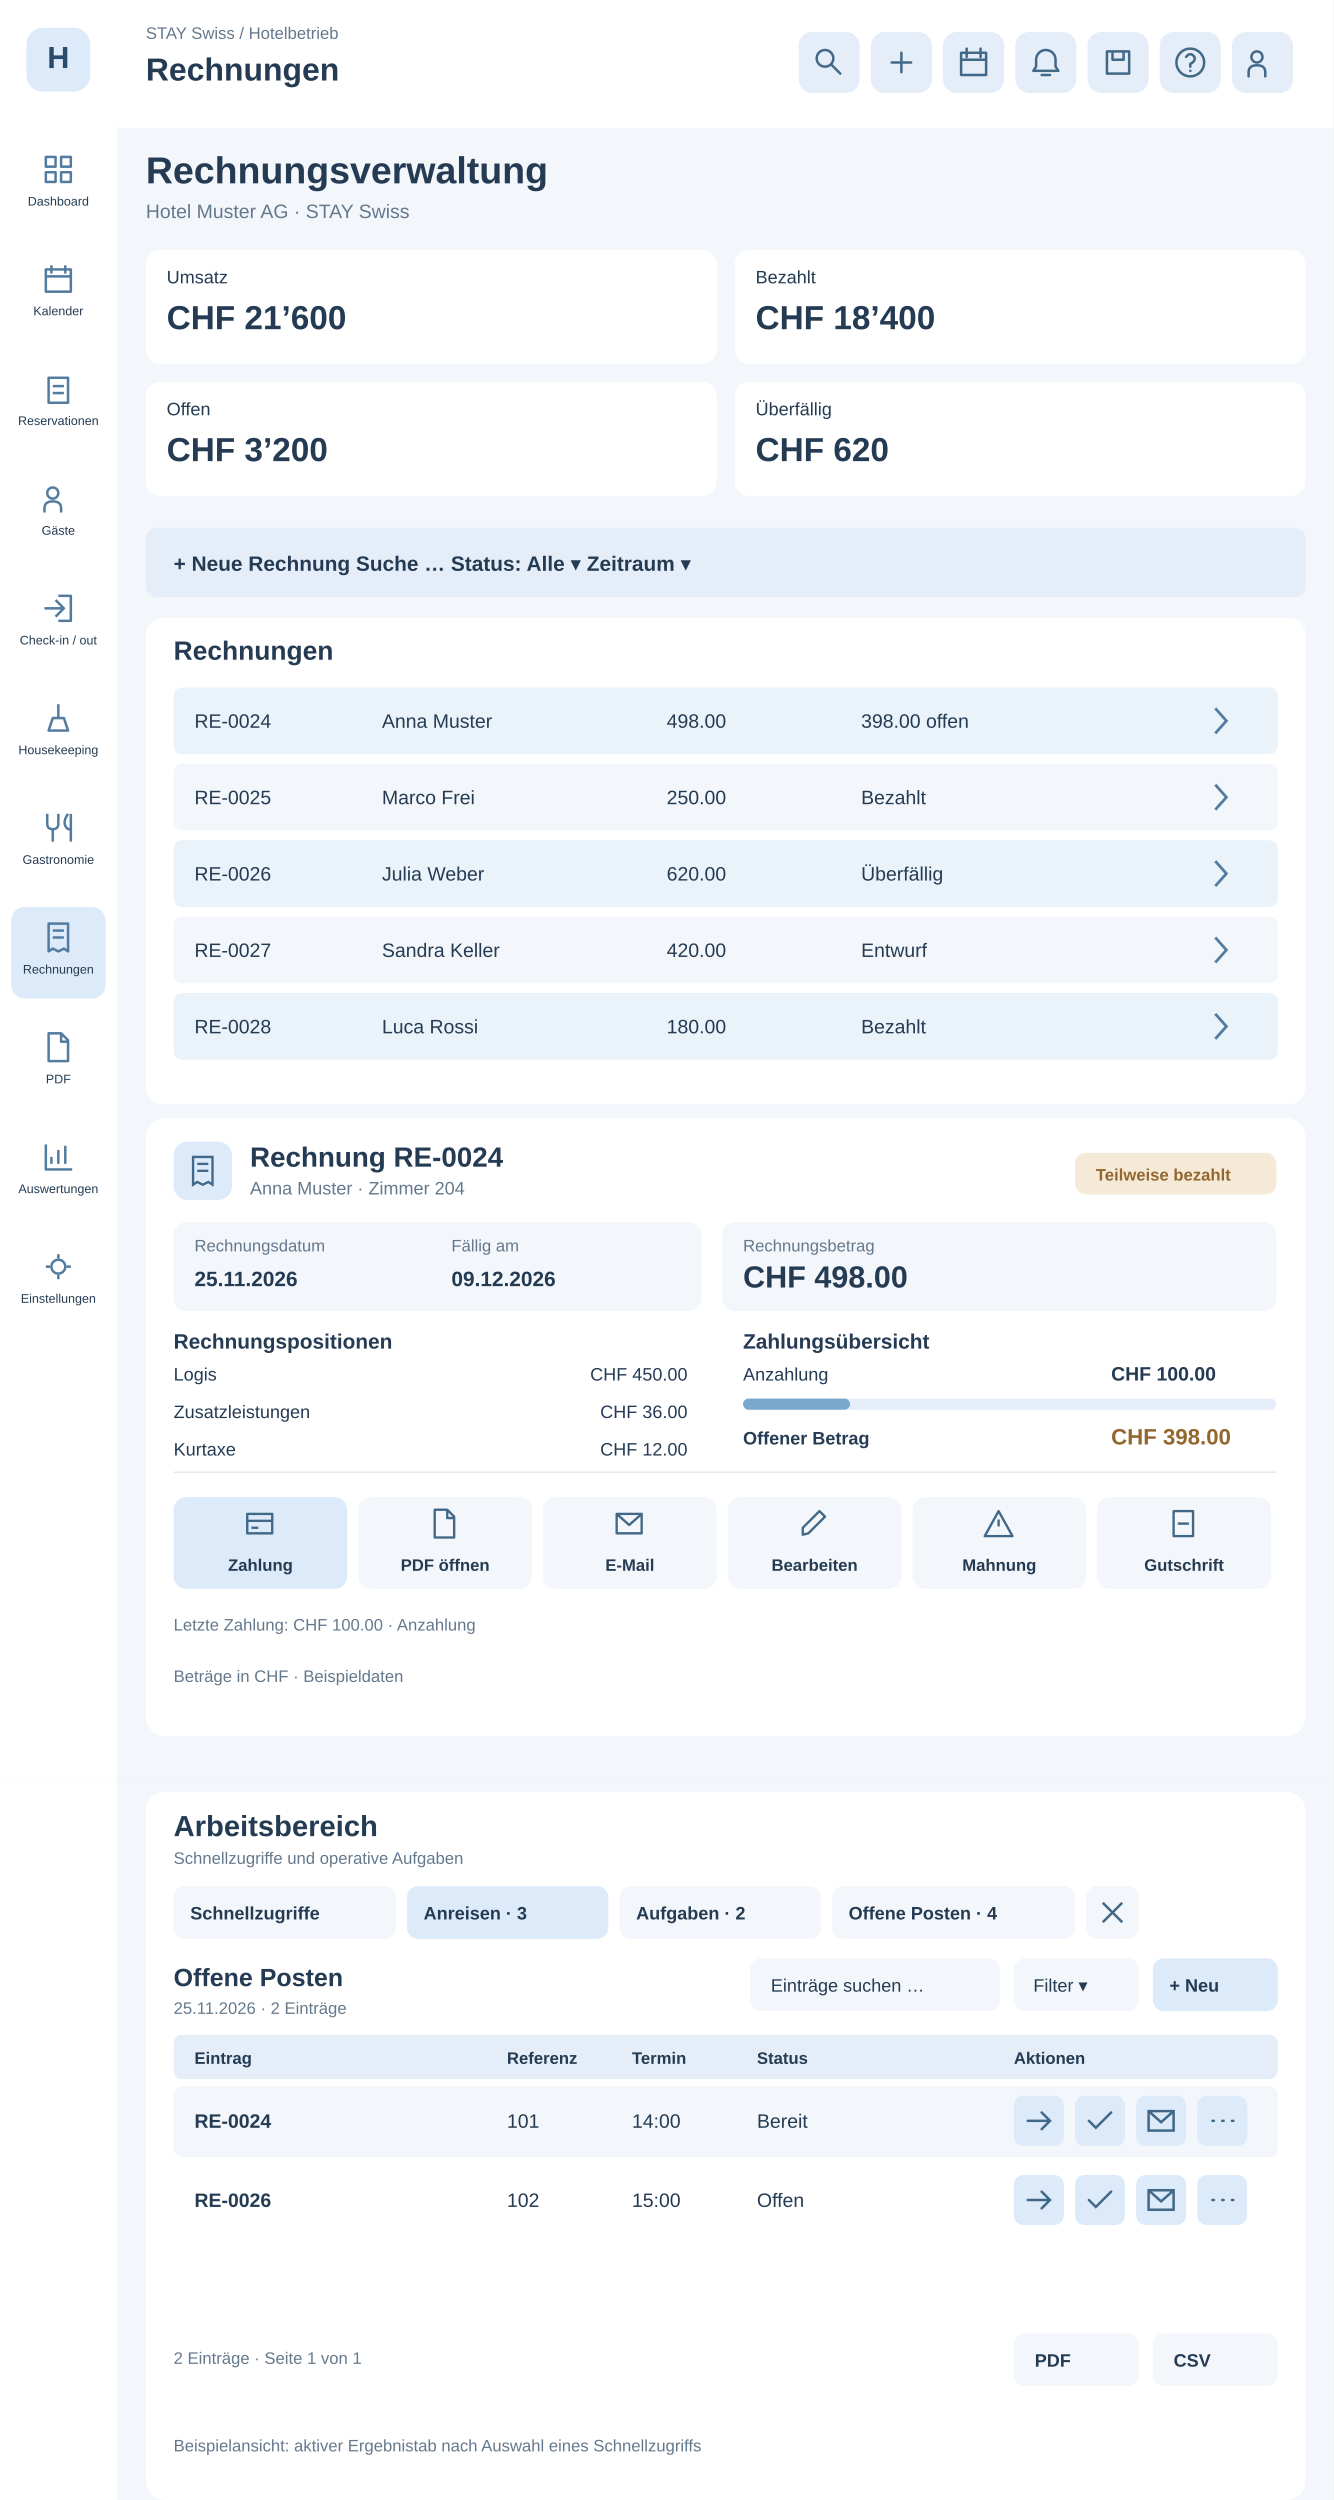
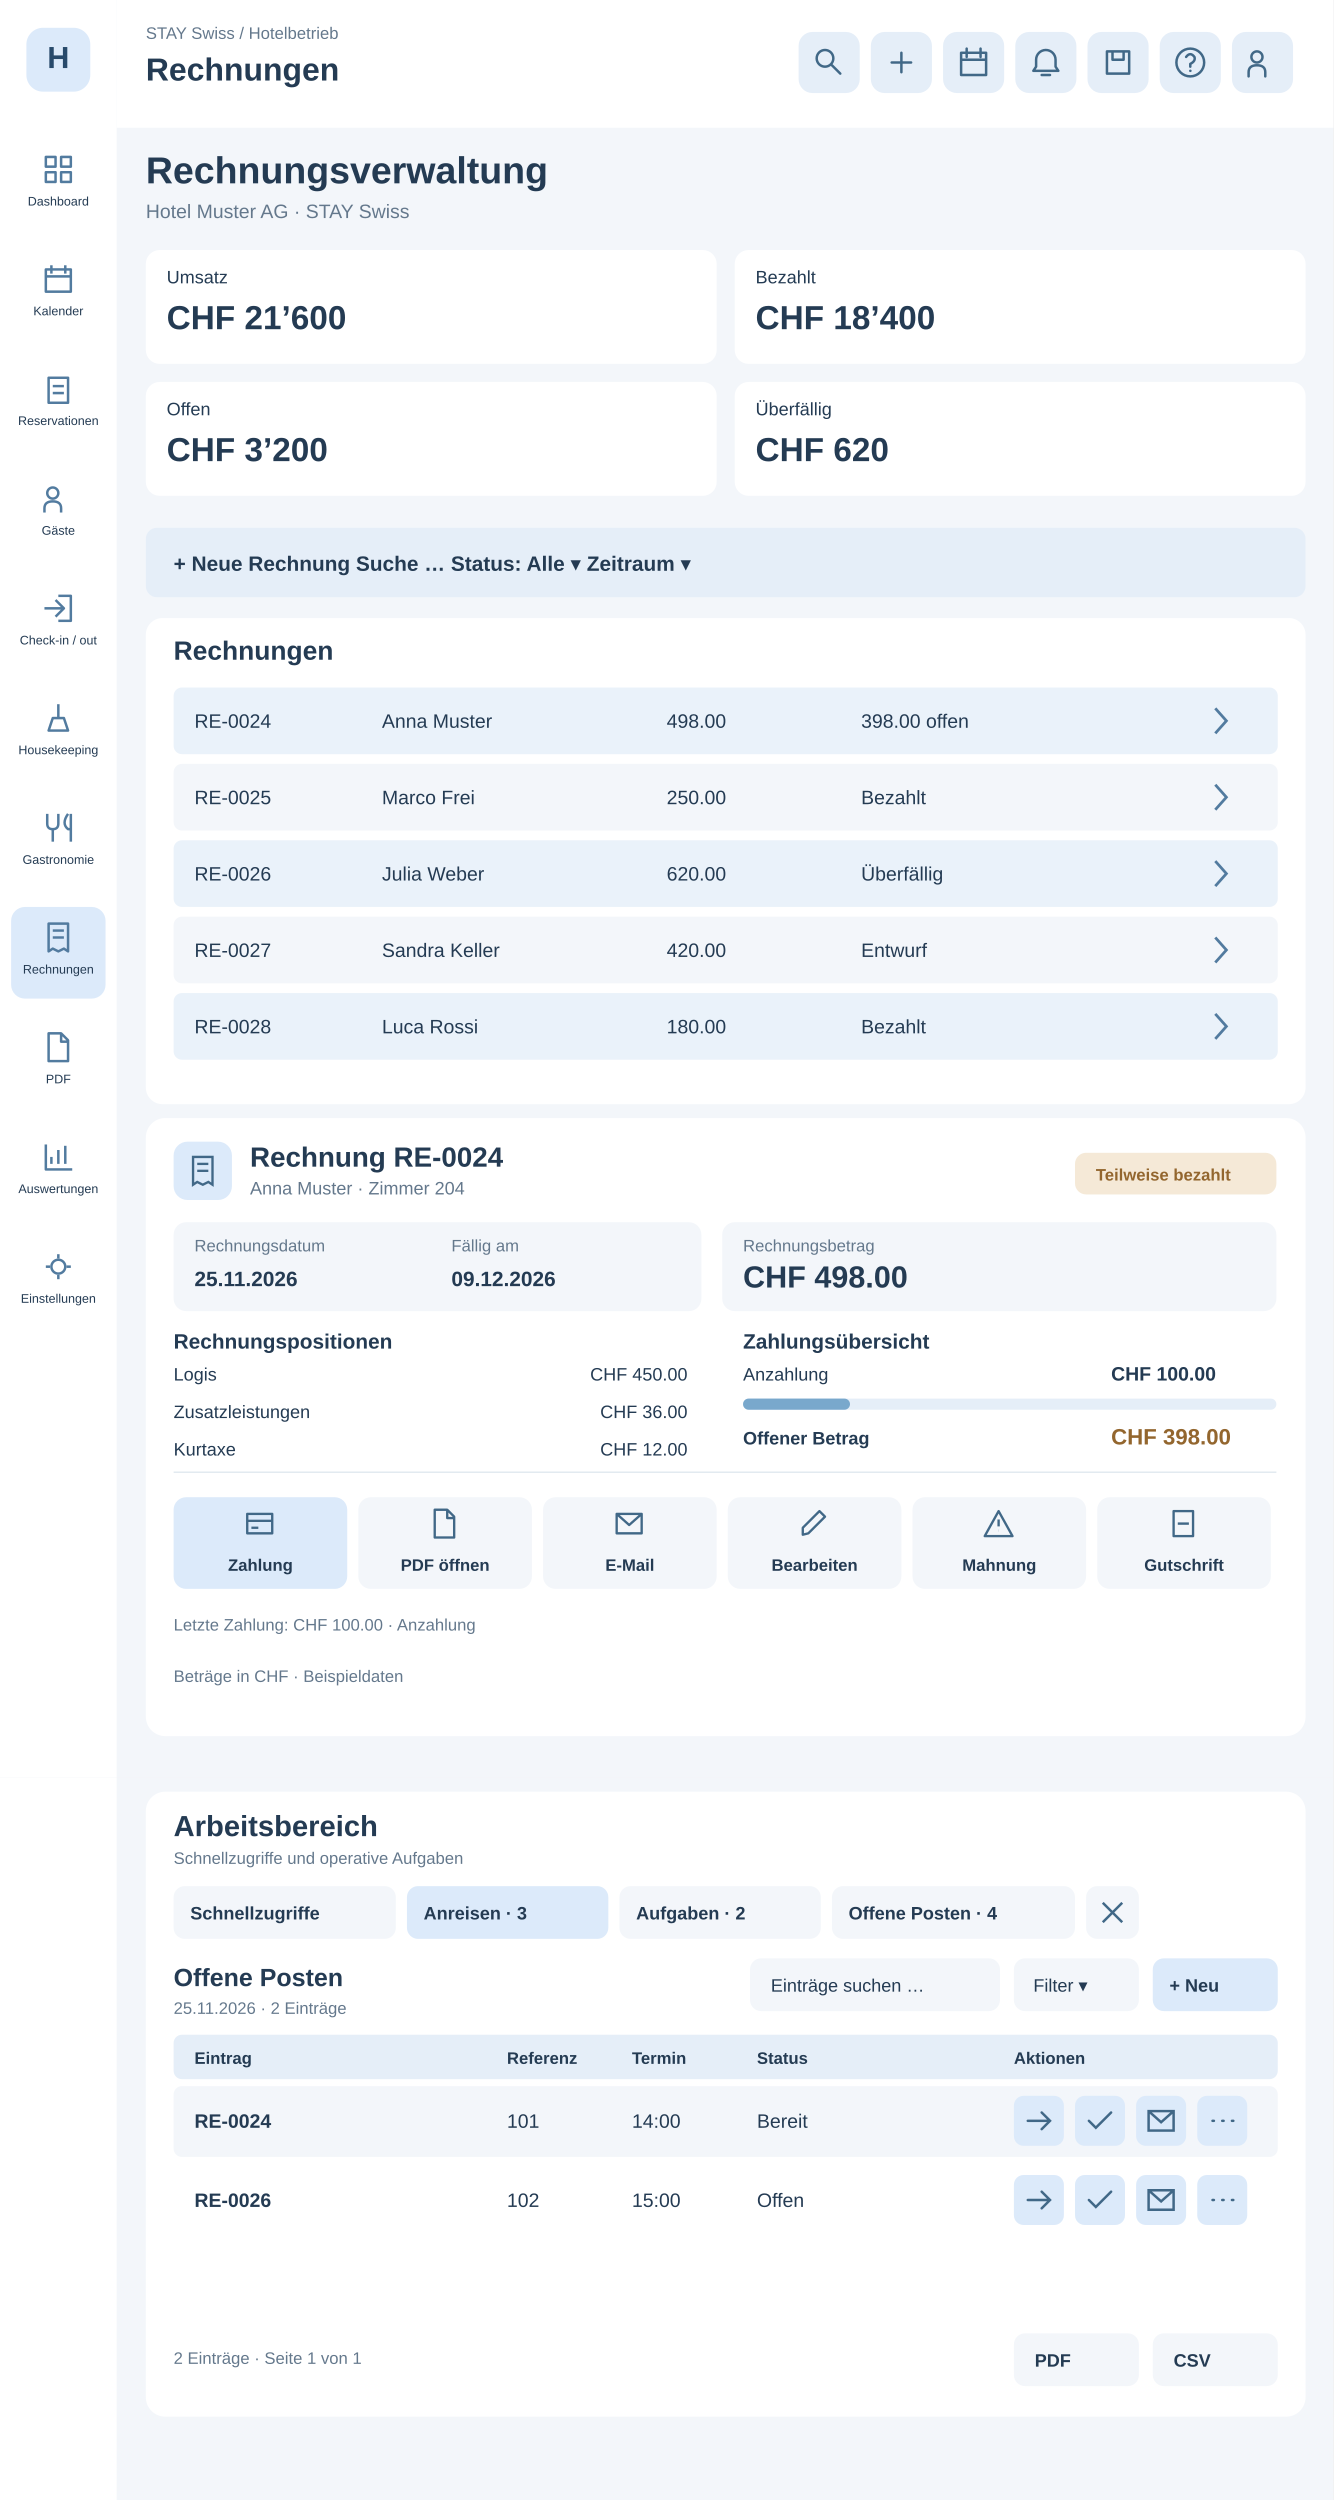
<svg xmlns="http://www.w3.org/2000/svg" width="960" height="1800" viewBox="0 0 960 1800">
  <style>.nav:hover rect,.quick:hover rect{fill:#c5dff4}</style>
  <rect width="960" height="1280" fill="#f3f6fa" />
  <rect width="84" height="1280" fill="#fff" />
  <rect x="19" y="20" width="46" height="46" rx="12" fill="#dceafa" />
  <text x="42" y="49" text-anchor="middle" font-family="Arial" font-weight="700" font-size="22" fill="#284a6b">H</text>
  <g class="nav" tabindex="0">
    <rect x="8" y="100" width="68" height="66" rx="10" fill="#fff" />
    <g transform="translate(30,110)" stroke="#527b9f" stroke-width="1.8" fill="none" stroke-linejoin="round">
      <path d="M3 3h7v7H3zM14 3h7v7h-7zM3 14h7v7H3zM14 14h7v7h-7z" />
    </g>
    <text x="42" y="148" text-anchor="middle" font-family="Arial" font-size="9" fill="#243b53">Dashboard</text>
  </g>
  <g class="nav" tabindex="0">
    <rect x="8" y="179" width="68" height="66" rx="10" fill="#fff" />
    <g transform="translate(30,189)" stroke="#527b9f" stroke-width="1.8" fill="none" stroke-linejoin="round">
      <path d="M3 5h18v16H3zM7 2v6M17 2v6M3 10h18" />
    </g>
    <text x="42" y="227" text-anchor="middle" font-family="Arial" font-size="9" fill="#243b53">Kalender</text>
  </g>
  <g class="nav" tabindex="0">
    <rect x="8" y="258" width="68" height="66" rx="10" fill="#fff" />
    <g transform="translate(30,268)" stroke="#527b9f" stroke-width="1.8" fill="none" stroke-linejoin="round">
      <path d="M5 4h14v18H5zM8 10h8M8 15h8" />
    </g>
    <text x="42" y="306" text-anchor="middle" font-family="Arial" font-size="9" fill="#243b53">Reservationen</text>
  </g>
  <g class="nav" tabindex="0">
    <rect x="8" y="337" width="68" height="66" rx="10" fill="#fff" />
    <g transform="translate(30,347)" stroke="#527b9f" stroke-width="1.8" fill="none" stroke-linejoin="round">
      <path d="M8 12a4 4 0 1 0 0-8a4 4 0 1 0 0 8M2 22v-3q0-5 6-5t6 5v3" />
    </g>
    <text x="42" y="385" text-anchor="middle" font-family="Arial" font-size="9" fill="#243b53">Gäste</text>
  </g>
  <g class="nav" tabindex="0">
    <rect x="8" y="416" width="68" height="66" rx="10" fill="#fff" />
    <g transform="translate(30,426)" stroke="#527b9f" stroke-width="1.8" fill="none" stroke-linejoin="round">
      <path d="M12 3h9v18h-9M2 12h14M10 6l6 6-6 6" />
    </g>
    <text x="42" y="464" text-anchor="middle" font-family="Arial" font-size="9" fill="#243b53">Check-in / out</text>
  </g>
  <g class="nav" tabindex="0">
    <rect x="8" y="495" width="68" height="66" rx="10" fill="#fff" />
    <g transform="translate(30,505)" stroke="#527b9f" stroke-width="1.8" fill="none" stroke-linejoin="round">
      <path d="M5 21h14l-3-9H8zM12 12V2" />
    </g>
    <text x="42" y="543" text-anchor="middle" font-family="Arial" font-size="9" fill="#243b53">Housekeeping</text>
  </g>
  <g class="nav" tabindex="0">
    <rect x="8" y="574" width="68" height="66" rx="10" fill="#fff" />
    <g transform="translate(30,584)" stroke="#527b9f" stroke-width="1.8" fill="none" stroke-linejoin="round">
      <path d="M4 2v7q0 4 4 4t4-4V2M8 13v9M19 2q-5 7 0 11h2M21 2v20" />
    </g>
    <text x="42" y="622" text-anchor="middle" font-family="Arial" font-size="9" fill="#243b53">Gastronomie</text>
  </g>
  <g class="nav" tabindex="0">
    <rect x="8" y="653" width="68" height="66" rx="10" fill="#dceafa" />
    <g transform="translate(30,663)" stroke="#527b9f" stroke-width="1.8" fill="none" stroke-linejoin="round">
      <path d="M5 2h14v20l-3-2-4 2-4-2-3 2zM8 7h8M8 12h8" />
    </g>
    <text x="42" y="701" text-anchor="middle" font-family="Arial" font-size="9" fill="#243b53">Rechnungen</text>
  </g>
  <g class="nav" tabindex="0">
    <rect x="8" y="732" width="68" height="66" rx="10" fill="#fff" />
    <g transform="translate(30,742)" stroke="#527b9f" stroke-width="1.8" fill="none" stroke-linejoin="round">
      <path d="M5 2h9l5 5v15H5zM14 2v6h5" />
    </g>
    <text x="42" y="780" text-anchor="middle" font-family="Arial" font-size="9" fill="#243b53">PDF</text>
  </g>
  <g class="nav" tabindex="0">
    <rect x="8" y="811" width="68" height="66" rx="10" fill="#fff" />
    <g transform="translate(30,821)" stroke="#527b9f" stroke-width="1.8" fill="none" stroke-linejoin="round">
      <path d="M3 3v18h19M7 17v-5M12 17V7M17 17V4" />
    </g>
    <text x="42" y="859" text-anchor="middle" font-family="Arial" font-size="9" fill="#243b53">Auswertungen</text>
  </g>
  <g class="nav" tabindex="0">
    <rect x="8" y="890" width="68" height="66" rx="10" fill="#fff" />
    <g transform="translate(30,900)" stroke="#527b9f" stroke-width="1.8" fill="none" stroke-linejoin="round">
      <path d="M12 3v3M12 18v3M3 12h3M18 12h3M12 7a5 5 0 1 0 0 10a5 5 0 1 0 0-10" />
    </g>
    <text x="42" y="938" text-anchor="middle" font-family="Arial" font-size="9" fill="#243b53">Einstellungen</text>
  </g>
  <rect x="84" width="876" height="92" fill="#fff" />
  <text x="105" y="28" font-family="Arial" font-size="12" fill="#64788c">STAY Swiss / Hotelbetrieb</text>
  <text x="105" y="58" font-family="Arial" font-size="23" font-weight="700" fill="#243b53">Rechnungen</text>
  <g class="quick" tabindex="0">
    <rect x="575" y="23" width="44" height="44" rx="10" fill="#e5eef8" />
    <g transform="translate(585,33)" stroke="#416887" stroke-width="1.8" fill="none" stroke-linecap="round" stroke-linejoin="round">
      <path d="M14 14l6 6M15 9a6 6 0 1 0-12 0a6 6 0 1 0 12 0" />
    </g>
  </g>
  <g class="quick" tabindex="0">
    <rect x="627" y="23" width="44" height="44" rx="10" fill="#e5eef8" />
    <g transform="translate(637,33)" stroke="#416887" stroke-width="1.8" fill="none" stroke-linecap="round" stroke-linejoin="round">
      <path d="M12 5v14M5 12h14" />
    </g>
  </g>
  <g class="quick" tabindex="0">
    <rect x="679" y="23" width="44" height="44" rx="10" fill="#e5eef8" />
    <g transform="translate(689,33)" stroke="#416887" stroke-width="1.8" fill="none" stroke-linecap="round" stroke-linejoin="round">
      <path d="M3 5h18v16H3zM7 2v6M17 2v6M3 10h18" />
    </g>
  </g>
  <g class="quick" tabindex="0">
    <rect x="731" y="23" width="44" height="44" rx="10" fill="#e5eef8" />
    <g transform="translate(741,33)" stroke="#416887" stroke-width="1.8" fill="none" stroke-linecap="round" stroke-linejoin="round">
      <path d="M12 3a7 7 0 0 0-7 7v5l-2 3h18l-2-3v-5a7 7 0 0 0-7-7M9 21h6" />
    </g>
  </g>
  <g class="quick" tabindex="0">
    <rect x="783" y="23" width="44" height="44" rx="10" fill="#e5eef8" />
    <g transform="translate(793,33)" stroke="#416887" stroke-width="1.8" fill="none" stroke-linecap="round" stroke-linejoin="round">
      <path d="M4 4h16v16H4zM8 4v6h8V4" />
    </g>
  </g>
  <g class="quick" tabindex="0">
    <rect x="835" y="23" width="44" height="44" rx="10" fill="#e5eef8" />
    <g transform="translate(845,33)" stroke="#416887" stroke-width="1.8" fill="none" stroke-linecap="round" stroke-linejoin="round">
      <path d="M12 2a10 10 0 1 0 0 20a10 10 0 1 0 0-20M9 8q3-4 6 0q1 3-3 5v2M12 18h.1" />
    </g>
  </g>
  <g class="quick" tabindex="0">
    <rect x="887" y="23" width="44" height="44" rx="10" fill="#e5eef8" />
    <g transform="translate(897,33)" stroke="#416887" stroke-width="1.8" fill="none" stroke-linecap="round" stroke-linejoin="round">
      <path d="M8 12a4 4 0 1 0 0-8a4 4 0 1 0 0 8M2 22v-3q0-5 6-5t6 5v3" />
    </g>
  </g>
  <text x="105" y="132" font-family="Arial" font-size="27" font-weight="700" fill="#243b53">Rechnungsverwaltung</text>
  <text x="105" y="157" font-family="Arial" font-size="14" font-weight="400" fill="#64788c">Hotel Muster AG · STAY Swiss</text>
  <rect x="105" y="180" width="411" height="82" rx="10" fill="#fff" />
  <text x="120" y="204" font-family="Arial" font-size="13" font-weight="400" fill="#243b53">Umsatz</text>
  <text x="120" y="237" font-family="Arial" font-size="24" font-weight="700" fill="#243b53">CHF 21’600</text>
  <rect x="529" y="180" width="411" height="82" rx="10" fill="#fff" />
  <text x="544" y="204" font-family="Arial" font-size="13" font-weight="400" fill="#243b53">Bezahlt</text>
  <text x="544" y="237" font-family="Arial" font-size="24" font-weight="700" fill="#243b53">CHF 18’400</text>
  <rect x="105" y="275" width="411" height="82" rx="10" fill="#fff" />
  <text x="120" y="299" font-family="Arial" font-size="13" font-weight="400" fill="#243b53">Offen</text>
  <text x="120" y="332" font-family="Arial" font-size="24" font-weight="700" fill="#243b53">CHF 3’200</text>
  <rect x="529" y="275" width="411" height="82" rx="10" fill="#fff" />
  <text x="544" y="299" font-family="Arial" font-size="13" font-weight="400" fill="#243b53">Überfällig</text>
  <text x="544" y="332" font-family="Arial" font-size="24" font-weight="700" fill="#243b53">CHF 620</text>
  <rect x="105" y="380" width="835" height="50" rx="8" fill="#e5eef8" />
  <text x="125" y="411" font-family="Arial" font-size="15" font-weight="600" fill="#243b53">+ Neue Rechnung      Suche …      Status: Alle ▾      Zeitraum ▾</text>
  <rect x="105" y="445" width="835" height="350" rx="12" fill="#fff" />
  <text x="125" y="475" font-family="Arial" font-size="19" font-weight="700" fill="#243b53">Rechnungen</text>
  <rect x="125" y="495" width="795" height="48" rx="6" fill="#eaf2fa" />
  <text x="140" y="524" font-family="Arial" font-size="14" font-weight="400" fill="#243b53">RE-0024</text>
  <text x="275" y="524" font-family="Arial" font-size="14" font-weight="400" fill="#243b53">Anna Muster</text>
  <text x="480" y="524" font-family="Arial" font-size="14" font-weight="400" fill="#243b53">498.00</text>
  <text x="620" y="524" font-family="Arial" font-size="14" font-weight="400" fill="#243b53">398.00 offen</text>
  <g>
    <path d="M875 510l8 9-8 9" stroke="#527b9f" stroke-width="2" fill="none" />
  </g>
  <rect x="125" y="550" width="795" height="48" rx="6" fill="#f3f6fa" />
  <text x="140" y="579" font-family="Arial" font-size="14" font-weight="400" fill="#243b53">RE-0025</text>
  <text x="275" y="579" font-family="Arial" font-size="14" font-weight="400" fill="#243b53">Marco Frei</text>
  <text x="480" y="579" font-family="Arial" font-size="14" font-weight="400" fill="#243b53">250.00</text>
  <text x="620" y="579" font-family="Arial" font-size="14" font-weight="400" fill="#243b53">Bezahlt</text>
  <g>
    <path d="M875 565l8 9-8 9" stroke="#527b9f" stroke-width="2" fill="none" />
  </g>
  <rect x="125" y="605" width="795" height="48" rx="6" fill="#eaf2fa" />
  <text x="140" y="634" font-family="Arial" font-size="14" font-weight="400" fill="#243b53">RE-0026</text>
  <text x="275" y="634" font-family="Arial" font-size="14" font-weight="400" fill="#243b53">Julia Weber</text>
  <text x="480" y="634" font-family="Arial" font-size="14" font-weight="400" fill="#243b53">620.00</text>
  <text x="620" y="634" font-family="Arial" font-size="14" font-weight="400" fill="#243b53">Überfällig</text>
  <g>
    <path d="M875 620l8 9-8 9" stroke="#527b9f" stroke-width="2" fill="none" />
  </g>
  <rect x="125" y="660" width="795" height="48" rx="6" fill="#f3f6fa" />
  <text x="140" y="689" font-family="Arial" font-size="14" font-weight="400" fill="#243b53">RE-0027</text>
  <text x="275" y="689" font-family="Arial" font-size="14" font-weight="400" fill="#243b53">Sandra Keller</text>
  <text x="480" y="689" font-family="Arial" font-size="14" font-weight="400" fill="#243b53">420.00</text>
  <text x="620" y="689" font-family="Arial" font-size="14" font-weight="400" fill="#243b53">Entwurf</text>
  <g>
    <path d="M875 675l8 9-8 9" stroke="#527b9f" stroke-width="2" fill="none" />
  </g>
  <rect x="125" y="715" width="795" height="48" rx="6" fill="#eaf2fa" />
  <text x="140" y="744" font-family="Arial" font-size="14" font-weight="400" fill="#243b53">RE-0028</text>
  <text x="275" y="744" font-family="Arial" font-size="14" font-weight="400" fill="#243b53">Luca Rossi</text>
  <text x="480" y="744" font-family="Arial" font-size="14" font-weight="400" fill="#243b53">180.00</text>
  <text x="620" y="744" font-family="Arial" font-size="14" font-weight="400" fill="#243b53">Bezahlt</text>
  <g>
    <path d="M875 730l8 9-8 9" stroke="#527b9f" stroke-width="2" fill="none" />
  </g>
  <rect x="105" y="805" width="835" height="445" rx="14" fill="#fff" />
  <rect x="125" y="822" width="42" height="42" rx="10" fill="#dceafa" />
  <g transform="translate(134,831)" stroke="#416887" stroke-width="1.7" fill="none">
    <path d="M5 2h14v20l-3-2-4 2-4-2-3 2zM8 7h8M8 12h8" />
  </g>
  <text x="180" y="840" font-family="Arial" font-size="20" font-weight="700" fill="#243b53">Rechnung RE-0024</text>
  <text x="180" y="860" font-family="Arial" font-size="13" font-weight="400" fill="#64788c">Anna Muster · Zimmer 204</text>
  <rect x="774" y="830" width="145" height="30" rx="8" fill="#f5e9d7" />
  <text x="789" y="850" font-family="Arial" font-size="12" font-weight="700" fill="#93662e">Teilweise bezahlt</text>
  <rect x="125" y="880" width="380" height="64" rx="9" fill="#f3f6fa" />
  <text x="140" y="901" font-family="Arial" font-size="12" font-weight="400" fill="#64788c">Rechnungsdatum</text>
  <text x="140" y="926" font-family="Arial" font-size="15" font-weight="700" fill="#243b53">25.11.2026</text>
  <text x="325" y="901" font-family="Arial" font-size="12" font-weight="400" fill="#64788c">Fällig am</text>
  <text x="325" y="926" font-family="Arial" font-size="15" font-weight="700" fill="#243b53">09.12.2026</text>
  <rect x="520" y="880" width="399" height="64" rx="9" fill="#f3f6fa" />
  <text x="535" y="901" font-family="Arial" font-size="12" font-weight="400" fill="#64788c">Rechnungsbetrag</text>
  <text x="535" y="927" font-family="Arial" font-size="22" font-weight="700" fill="#243b53">CHF 498.00</text>
  <text x="125" y="971" font-family="Arial" font-size="15" font-weight="700" fill="#243b53">Rechnungspositionen</text>
  <text x="535" y="971" font-family="Arial" font-size="15" font-weight="700" fill="#243b53">Zahlungsübersicht</text>
  <text x="125" y="994" font-family="Arial" font-size="13" font-weight="400" fill="#243b53">Logis</text>
  <text x="495" y="994" text-anchor="end" font-family="Arial" font-size="13" fill="#243b53">CHF 450.00</text>
  <text x="125" y="1021" font-family="Arial" font-size="13" font-weight="400" fill="#243b53">Zusatzleistungen</text>
  <text x="495" y="1021" text-anchor="end" font-family="Arial" font-size="13" fill="#243b53">CHF 36.00</text>
  <text x="125" y="1048" font-family="Arial" font-size="13" font-weight="400" fill="#243b53">Kurtaxe</text>
  <text x="495" y="1048" text-anchor="end" font-family="Arial" font-size="13" fill="#243b53">CHF 12.00</text>
  <text x="535" y="994" font-family="Arial" font-size="13" font-weight="400" fill="#243b53">Anzahlung</text>
  <text x="800" y="994" font-family="Arial" font-size="14" font-weight="600" fill="#243b53">CHF 100.00</text>
  <rect x="535" y="1007" width="384" height="8" rx="4" fill="#e5eef8" />
  <rect x="535" y="1007" width="77" height="8" rx="4" fill="#79a8cc" />
  <text x="535" y="1040" font-family="Arial" font-size="13" font-weight="600" fill="#243b53">Offener Betrag</text>
  <text x="800" y="1040" font-family="Arial" font-size="16" font-weight="700" fill="#93662e">CHF 398.00</text>
  <path d="M125 1060H919" stroke="#e0e8ef" />
  <g class="quick" tabindex="0">
    <rect x="125" y="1078" width="125" height="66" rx="9" fill="#dceafa" />
    <g transform="translate(175,1085)" stroke="#416887" stroke-width="1.7" fill="none" stroke-linejoin="round">
      <path d="M3 5h18v14H3zM3 10h18M6 15h5" />
    </g>
    <text x="187.5" y="1131" text-anchor="middle" font-family="Arial" font-size="12" font-weight="600" fill="#243b53">Zahlung</text>
  </g>
  <g class="quick" tabindex="0">
    <rect x="258" y="1078" width="125" height="66" rx="9" fill="#f3f6fa" />
    <g transform="translate(308,1085)" stroke="#416887" stroke-width="1.7" fill="none" stroke-linejoin="round">
      <path d="M5 2h9l5 5v15H5zM14 2v6h5" />
    </g>
    <text x="320.5" y="1131" text-anchor="middle" font-family="Arial" font-size="12" font-weight="600" fill="#243b53">PDF öffnen</text>
  </g>
  <g class="quick" tabindex="0">
    <rect x="391" y="1078" width="125" height="66" rx="9" fill="#f3f6fa" />
    <g transform="translate(441,1085)" stroke="#416887" stroke-width="1.7" fill="none" stroke-linejoin="round">
      <path d="M3 5h18v14H3zM3 5l9 8 9-8" />
    </g>
    <text x="453.5" y="1131" text-anchor="middle" font-family="Arial" font-size="12" font-weight="600" fill="#243b53">E-Mail</text>
  </g>
  <g class="quick" tabindex="0">
    <rect x="524" y="1078" width="125" height="66" rx="9" fill="#f3f6fa" />
    <g transform="translate(574,1085)" stroke="#416887" stroke-width="1.7" fill="none" stroke-linejoin="round">
      <path d="M4 20l4-1 12-12-4-4L4 15z" />
    </g>
    <text x="586.5" y="1131" text-anchor="middle" font-family="Arial" font-size="12" font-weight="600" fill="#243b53">Bearbeiten</text>
  </g>
  <g class="quick" tabindex="0">
    <rect x="657" y="1078" width="125" height="66" rx="9" fill="#f3f6fa" />
    <g transform="translate(707,1085)" stroke="#416887" stroke-width="1.7" fill="none" stroke-linejoin="round">
      <path d="M12 3l10 18H2zM12 9v5M12 17h.1" />
    </g>
    <text x="719.5" y="1131" text-anchor="middle" font-family="Arial" font-size="12" font-weight="600" fill="#243b53">Mahnung</text>
  </g>
  <g class="quick" tabindex="0">
    <rect x="790" y="1078" width="125" height="66" rx="9" fill="#f3f6fa" />
    <g transform="translate(840,1085)" stroke="#416887" stroke-width="1.7" fill="none" stroke-linejoin="round">
      <path d="M5 3h14v18H5zM8 12h8" />
    </g>
    <text x="852.5" y="1131" text-anchor="middle" font-family="Arial" font-size="12" font-weight="600" fill="#243b53">Gutschrift</text>
  </g>
  <text x="125" y="1174" font-family="Arial" font-size="12" font-weight="400" fill="#64788c">Letzte Zahlung: CHF 100.00 · Anzahlung</text>
  <text x="125" y="1211" font-family="Arial" font-size="12" font-weight="400" fill="#64788c">Beträge in CHF · Beispieldaten</text>
  <rect x="0" y="1280" width="960" height="520" fill="#f3f6fa" />
  <rect x="0" y="1280" width="84" height="520" fill="#fff" />
  <g transform="translate(0,550)">
-     <rect x="105" y="740" width="835" height="510" rx="14" fill="#fff" />
+     <rect x="105" y="740" width="835" height="450" rx="14" fill="#fff" />
    <text x="125" y="772" font-family="Arial" font-size="21" font-weight="700" fill="#243b53">Arbeitsbereich</text>
    <text x="125" y="792" font-family="Arial" font-size="12" font-weight="400" fill="#64788c">Schnellzugriffe und operative Aufgaben</text>
    <g tabindex="0">
      <rect x="125" y="808" width="160" height="38" rx="8" fill="#f3f6fa" />
      <text x="137" y="832" font-family="Arial" font-size="13" font-weight="700" fill="#243b53">Schnellzugriffe</text>
    </g>
    <g tabindex="0">
      <rect x="293" y="808" width="145" height="38" rx="8" fill="#dceafa" />
      <text x="305" y="832" font-family="Arial" font-size="13" font-weight="700" fill="#243b53">Anreisen · 3</text>
    </g>
    <g tabindex="0">
      <rect x="446" y="808" width="145" height="38" rx="8" fill="#f3f6fa" />
      <text x="458" y="832" font-family="Arial" font-size="13" font-weight="700" fill="#243b53">Aufgaben · 2</text>
    </g>
    <g tabindex="0">
      <rect x="599" y="808" width="175" height="38" rx="8" fill="#f3f6fa" />
      <text x="611" y="832" font-family="Arial" font-size="13" font-weight="700" fill="#243b53">Offene Posten · 4</text>
    </g>
    <g>
      <rect x="782" y="808" width="38" height="38" rx="8" fill="#f3f6fa" />
      <path d="M794 820l14 14m0-14l-14 14" stroke="#416887" stroke-width="1.8" />
    </g>
    <text x="125" y="880" font-family="Arial" font-size="18" font-weight="700" fill="#243b53">Offene Posten</text>
    <text x="125" y="900" font-family="Arial" font-size="12" font-weight="400" fill="#64788c">25.11.2026 · 2 Einträge</text>
    <rect x="540" y="860" width="180" height="38" rx="8" fill="#f3f6fa" />
    <text x="555" y="884" font-family="Arial" font-size="13" font-weight="400" fill="#243b53">Einträge suchen …</text>
    <rect x="730" y="860" width="90" height="38" rx="8" fill="#f3f6fa" />
    <text x="744" y="884" font-family="Arial" font-size="13" font-weight="400" fill="#243b53">Filter ▾</text>
    <rect x="830" y="860" width="90" height="38" rx="8" fill="#dceafa" />
    <text x="842" y="884" font-family="Arial" font-size="13" font-weight="700" fill="#243b53">+ Neu</text>
    <rect x="125" y="915" width="795" height="32" rx="6" fill="#e5eef8" />
    <text x="140" y="936" font-family="Arial" font-size="12" font-weight="700" fill="#243b53">Eintrag</text>
    <text x="365" y="936" font-family="Arial" font-size="12" font-weight="700" fill="#243b53">Referenz</text>
    <text x="455" y="936" font-family="Arial" font-size="12" font-weight="700" fill="#243b53">Termin</text>
    <text x="545" y="936" font-family="Arial" font-size="12" font-weight="700" fill="#243b53">Status</text>
    <text x="730" y="936" font-family="Arial" font-size="12" font-weight="700" fill="#243b53">Aktionen</text>
    <rect x="125" y="952" width="795" height="51" rx="6" fill="#f3f6fa" />
    <text x="140" y="982" font-family="Arial" font-size="14" font-weight="700" fill="#243b53">RE-0024</text>
    <text x="365" y="982" font-family="Arial" font-size="14" font-weight="400" fill="#243b53">101</text>
    <text x="455" y="982" font-family="Arial" font-size="14" font-weight="400" fill="#243b53">14:00</text>
    <text x="545" y="982" font-family="Arial" font-size="14" font-weight="400" fill="#243b53">Bereit</text>
    <g tabindex="0">
      <rect x="730" y="959" width="36" height="36" rx="7" fill="#dceafa" />
      <g transform="translate(736,965)" stroke="#416887" stroke-width="1.8" stroke-linecap="round" fill="none">
        <path d="M4 12h16M14 6l6 6-6 6" />
      </g>
    </g>
    <g tabindex="0">
      <rect x="774" y="959" width="36" height="36" rx="7" fill="#dceafa" />
      <g transform="translate(780,965)" stroke="#416887" stroke-width="1.8" stroke-linecap="round" fill="none">
        <path d="M4 12l5 5L20 6" />
      </g>
    </g>
    <g tabindex="0">
      <rect x="818" y="959" width="36" height="36" rx="7" fill="#dceafa" />
      <g transform="translate(824,965)" stroke="#416887" stroke-width="1.8" stroke-linecap="round" fill="none">
        <path d="M3 5h18v14H3zM3 5l9 8 9-8" />
      </g>
    </g>
    <g tabindex="0">
      <rect x="862" y="959" width="36" height="36" rx="7" fill="#dceafa" />
      <g transform="translate(868,965)" stroke="#416887" stroke-width="1.8" stroke-linecap="round" fill="none">
        <path d="M5 12h1M12 12h1M19 12h1" />
      </g>
    </g>
    <rect x="125" y="1009" width="795" height="51" rx="6" fill="#fff" />
    <text x="140" y="1039" font-family="Arial" font-size="14" font-weight="700" fill="#243b53">RE-0026</text>
    <text x="365" y="1039" font-family="Arial" font-size="14" font-weight="400" fill="#243b53">102</text>
    <text x="455" y="1039" font-family="Arial" font-size="14" font-weight="400" fill="#243b53">15:00</text>
    <text x="545" y="1039" font-family="Arial" font-size="14" font-weight="400" fill="#243b53">Offen</text>
    <g tabindex="0">
      <rect x="730" y="1016" width="36" height="36" rx="7" fill="#dceafa" />
      <g transform="translate(736,1022)" stroke="#416887" stroke-width="1.8" stroke-linecap="round" fill="none">
        <path d="M4 12h16M14 6l6 6-6 6" />
      </g>
    </g>
    <g tabindex="0">
      <rect x="774" y="1016" width="36" height="36" rx="7" fill="#dceafa" />
      <g transform="translate(780,1022)" stroke="#416887" stroke-width="1.8" stroke-linecap="round" fill="none">
        <path d="M4 12l5 5L20 6" />
      </g>
    </g>
    <g tabindex="0">
      <rect x="818" y="1016" width="36" height="36" rx="7" fill="#dceafa" />
      <g transform="translate(824,1022)" stroke="#416887" stroke-width="1.8" stroke-linecap="round" fill="none">
        <path d="M3 5h18v14H3zM3 5l9 8 9-8" />
      </g>
    </g>
    <g tabindex="0">
      <rect x="862" y="1016" width="36" height="36" rx="7" fill="#dceafa" />
      <g transform="translate(868,1022)" stroke="#416887" stroke-width="1.8" stroke-linecap="round" fill="none">
        <path d="M5 12h1M12 12h1M19 12h1" />
      </g>
    </g>
    <text x="125" y="1152" font-family="Arial" font-size="12" font-weight="400" fill="#64788c">2 Einträge · Seite 1 von 1</text>
    <rect x="730" y="1130" width="90" height="38" rx="8" fill="#f3f6fa" />
    <text x="745" y="1154" font-family="Arial" font-size="13" font-weight="700" fill="#243b53">PDF</text>
    <rect x="830" y="1130" width="90" height="38" rx="8" fill="#f3f6fa" />
    <text x="845" y="1154" font-family="Arial" font-size="13" font-weight="700" fill="#243b53">CSV</text>
-     <text x="125" y="1215" font-family="Arial" font-size="12" font-weight="400" fill="#64788c">Beispielansicht: aktiver Ergebnistab nach Auswahl eines Schnellzugriffs</text>
  </g>
</svg>
